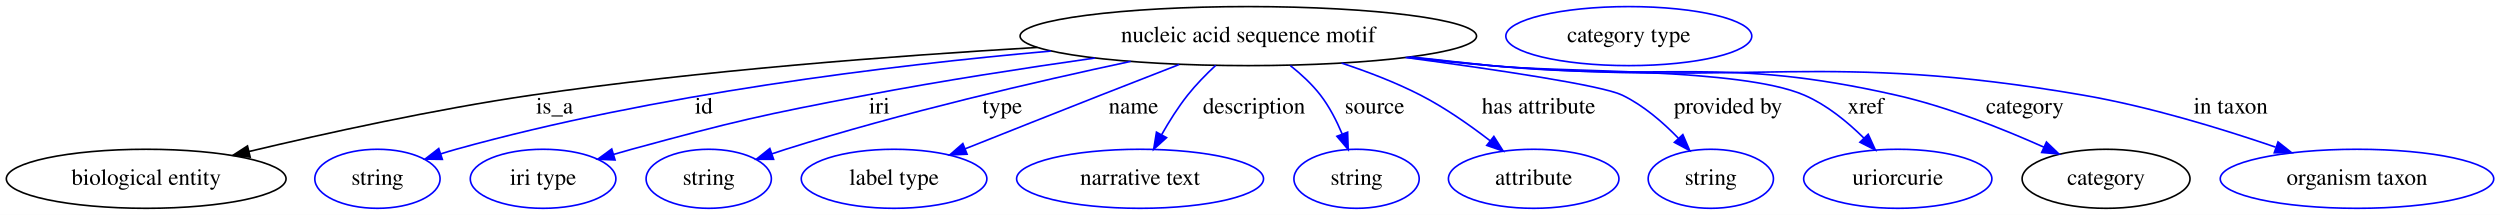
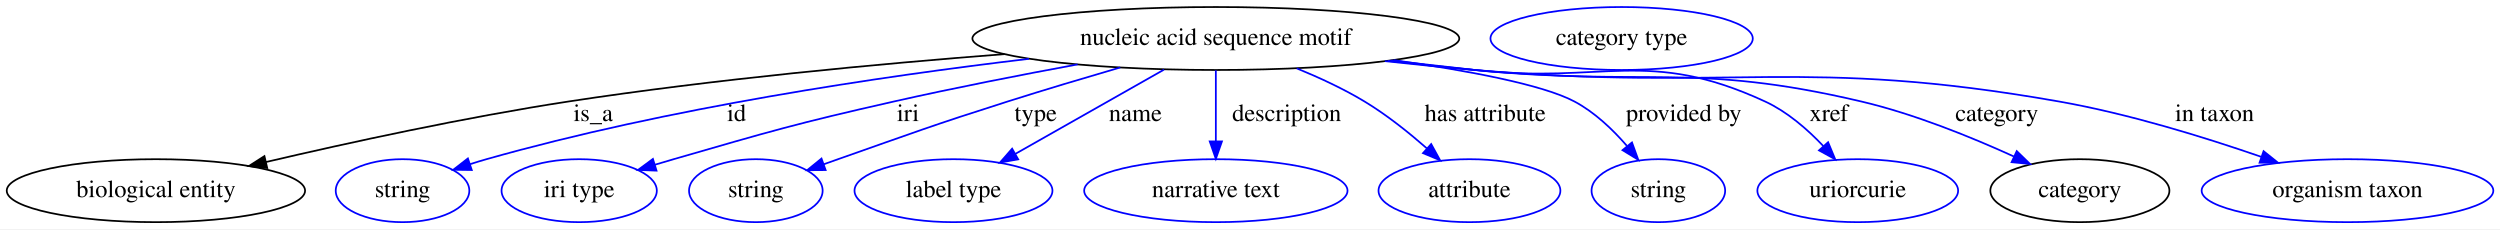
- <svg xmlns="http://www.w3.org/2000/svg" width="1524pt" height="131pt" viewBox="0.00 0.00 1524.34 131.00">
+ <svg xmlns="http://www.w3.org/2000/svg" width="1429pt" height="131pt" viewBox="0.00 0.00 1429.34 131.00">
  <g id="graph0" class="graph" transform="scale(1 1) rotate(0) translate(4 127)">
-     <polygon fill="white" stroke="transparent" points="-4,4 -4,-127 1520.34,-127 1520.34,4 -4,4" />
+     <polygon fill="white" stroke="transparent" points="-4,4 -4,-127 1425.34,-127 1425.34,4 -4,4" />
    <g id="node1" class="node">
-       <ellipse fill="none" stroke="black" cx="757.14" cy="-105" rx="139.18" ry="18" />
-       <text text-anchor="middle" x="757.14" y="-101.3" font-family="Times,serif" font-size="14.00">nucleic acid sequence motif</text>
+       <ellipse fill="none" stroke="black" cx="691.14" cy="-105" rx="139.18" ry="18" />
+       <text text-anchor="middle" x="691.14" y="-101.3" font-family="Times,serif" font-size="14.00">nucleic acid sequence motif</text>
    </g>
    <g id="node2" class="node">
      <ellipse fill="none" stroke="black" cx="85.14" cy="-18" rx="85.29" ry="18" />
      <text text-anchor="middle" x="85.14" y="-14.3" font-family="Times,serif" font-size="14.00">biological entity</text>
    </g>
    <g id="edge1" class="edge">
-       <path fill="none" stroke="black" d="M628.54,-98.09C541.22,-93.01 423.32,-84.04 320.14,-69 261.18,-60.4 194.86,-45.83 147.74,-34.63" />
-       <polygon fill="black" stroke="black" points="148.53,-31.22 137.99,-32.3 146.9,-38.03 148.53,-31.22" />
-       <text text-anchor="middle" x="334.14" y="-57.8" font-family="Times,serif" font-size="14.00">is_a</text>
+       <path fill="none" stroke="black" d="M570.32,-96.08C497.82,-90.46 403.9,-81.64 321.14,-69 262,-59.97 195.39,-45.45 148.05,-34.38" />
+       <polygon fill="black" stroke="black" points="148.78,-30.96 138.25,-32.07 147.18,-37.77 148.78,-30.96" />
+       <text text-anchor="middle" x="335.14" y="-57.8" font-family="Times,serif" font-size="14.00">is_a</text>
    </g>
    <g id="node3" class="node">
      <ellipse fill="none" stroke="blue" cx="226.14" cy="-18" rx="38.19" ry="18" />
      <text text-anchor="middle" x="226.14" y="-14.3" font-family="Times,serif" font-size="14.00">string</text>
    </g>
    <g id="edge2" class="edge">
-       <path fill="none" stroke="blue" d="M636.75,-95.88C537.93,-87.12 395.09,-69.64 274.14,-36 271.03,-35.14 267.84,-34.17 264.64,-33.15" />
-       <polygon fill="blue" stroke="blue" points="265.72,-29.83 255.13,-29.99 263.51,-36.47 265.72,-29.83" />
-       <text text-anchor="middle" x="425.14" y="-57.8" font-family="Times,serif" font-size="14.00">id</text>
+       <path fill="none" stroke="blue" d="M584.28,-93.38C499.16,-83.3 377.54,-65.26 274.14,-36 271.04,-35.12 267.84,-34.15 264.65,-33.12" />
+       <polygon fill="blue" stroke="blue" points="265.73,-29.8 255.14,-29.95 263.51,-36.44 265.73,-29.8" />
+       <text text-anchor="middle" x="417.14" y="-57.8" font-family="Times,serif" font-size="14.00">id</text>
    </g>
    <g id="node4" class="node">
      <ellipse fill="none" stroke="blue" cx="327.14" cy="-18" rx="44.39" ry="18" />
      <text text-anchor="middle" x="327.14" y="-14.3" font-family="Times,serif" font-size="14.00">iri type</text>
    </g>
    <g id="edge3" class="edge">
-       <path fill="none" stroke="blue" d="M663.61,-91.64C620.94,-85.57 569.85,-77.69 524.14,-69 460.07,-56.81 444.08,-53.14 381.14,-36 377.57,-35.03 373.87,-33.97 370.17,-32.88" />
-       <polygon fill="blue" stroke="blue" points="371.02,-29.48 360.44,-29.93 368.99,-36.18 371.02,-29.48" />
-       <text text-anchor="middle" x="532.14" y="-57.8" font-family="Times,serif" font-size="14.00">iri</text>
+       <path fill="none" stroke="blue" d="M612.1,-90.19C579.5,-84.17 541.4,-76.73 507.14,-69 450.68,-56.25 436.77,-52.03 381.14,-36 377.63,-34.99 374,-33.91 370.36,-32.81" />
+       <polygon fill="blue" stroke="blue" points="371.36,-29.45 360.77,-29.86 369.3,-36.15 371.36,-29.45" />
+       <text text-anchor="middle" x="515.14" y="-57.8" font-family="Times,serif" font-size="14.00">iri</text>
    </g>
    <g id="node5" class="node">
      <ellipse fill="none" stroke="blue" cx="428.14" cy="-18" rx="38.19" ry="18" />
      <text text-anchor="middle" x="428.14" y="-14.3" font-family="Times,serif" font-size="14.00">string</text>
    </g>
    <g id="edge4" class="edge">
-       <path fill="none" stroke="blue" d="M685.41,-89.57C627.97,-77.32 545.62,-58.24 475.14,-36 472.39,-35.13 469.56,-34.2 466.71,-33.24" />
-       <polygon fill="blue" stroke="blue" points="467.69,-29.87 457.1,-29.9 465.39,-36.49 467.69,-29.87" />
-       <text text-anchor="middle" x="607.14" y="-57.8" font-family="Times,serif" font-size="14.00">type</text>
+       <path fill="none" stroke="blue" d="M636.49,-88.45C616.23,-82.54 593.08,-75.64 572.14,-69 528.73,-55.24 518.11,-51.08 475.14,-36 472.46,-35.06 469.69,-34.08 466.9,-33.08" />
+       <polygon fill="blue" stroke="blue" points="468.04,-29.78 457.45,-29.7 465.68,-36.37 468.04,-29.78" />
+       <text text-anchor="middle" x="588.14" y="-57.8" font-family="Times,serif" font-size="14.00">type</text>
    </g>
    <g id="node6" class="node">
      <ellipse fill="none" stroke="blue" cx="541.14" cy="-18" rx="56.59" ry="18" />
      <text text-anchor="middle" x="541.14" y="-14.3" font-family="Times,serif" font-size="14.00">label type</text>
    </g>
    <g id="edge5" class="edge">
-       <path fill="none" stroke="blue" d="M715,-87.68C699.89,-81.81 682.75,-75.13 667.14,-69 639.59,-58.17 608.69,-45.91 584.38,-36.24" />
-       <polygon fill="blue" stroke="blue" points="585.66,-32.99 575.08,-32.54 583.07,-39.49 585.66,-32.99" />
-       <text text-anchor="middle" x="687.14" y="-57.8" font-family="Times,serif" font-size="14.00">name</text>
+       <path fill="none" stroke="blue" d="M661.51,-87.21C637.07,-73.36 602.33,-53.67 576.45,-39.01" />
+       <polygon fill="blue" stroke="blue" points="578.13,-35.93 567.7,-34.05 574.67,-42.02 578.13,-35.93" />
+       <text text-anchor="middle" x="645.14" y="-57.8" font-family="Times,serif" font-size="14.00">name</text>
    </g>
    <g id="node7" class="node">
      <ellipse fill="none" stroke="blue" cx="691.14" cy="-18" rx="75.29" ry="18" />
      <text text-anchor="middle" x="691.14" y="-14.3" font-family="Times,serif" font-size="14.00">narrative text</text>
    </g>
    <g id="edge6" class="edge">
-       <path fill="none" stroke="blue" d="M737.26,-87.17C731.39,-81.69 725.19,-75.38 720.14,-69 714.32,-61.65 708.89,-53 704.33,-44.98" />
-       <polygon fill="blue" stroke="blue" points="707.28,-43.08 699.42,-35.98 701.14,-46.43 707.28,-43.08" />
-       <text text-anchor="middle" x="760.64" y="-57.8" font-family="Times,serif" font-size="14.00">description</text>
+       <path fill="none" stroke="blue" d="M691.14,-86.8C691.14,-75.16 691.14,-59.55 691.14,-46.24" />
+       <polygon fill="blue" stroke="blue" points="694.64,-46.18 691.14,-36.18 687.64,-46.18 694.64,-46.18" />
+       <text text-anchor="middle" x="731.64" y="-57.8" font-family="Times,serif" font-size="14.00">description</text>
    </g>
    <g id="node8" class="node">
-       <ellipse fill="none" stroke="blue" cx="823.14" cy="-18" rx="38.19" ry="18" />
-       <text text-anchor="middle" x="823.14" y="-14.3" font-family="Times,serif" font-size="14.00">string</text>
+       <ellipse fill="none" stroke="blue" cx="836.14" cy="-18" rx="51.99" ry="18" />
+       <text text-anchor="middle" x="836.14" y="-14.3" font-family="Times,serif" font-size="14.00">attribute</text>
    </g>
    <g id="edge7" class="edge">
-       <path fill="none" stroke="blue" d="M782.8,-86.99C789.37,-81.78 796.02,-75.65 801.14,-69 806.58,-61.95 810.98,-53.35 814.38,-45.28" />
-       <polygon fill="blue" stroke="blue" points="817.69,-46.44 818.04,-35.85 811.16,-43.91 817.69,-46.44" />
-       <text text-anchor="middle" x="834.14" y="-57.8" font-family="Times,serif" font-size="14.00">source</text>
+       <path fill="none" stroke="blue" d="M737.38,-87.93C750.31,-82.65 764.12,-76.25 776.14,-69 788.73,-61.41 801.41,-51.29 811.85,-42.13" />
+       <polygon fill="blue" stroke="blue" points="814.26,-44.67 819.36,-35.38 809.58,-39.46 814.26,-44.67" />
+       <text text-anchor="middle" x="845.14" y="-57.8" font-family="Times,serif" font-size="14.00">has attribute</text>
    </g>
    <g id="node9" class="node">
-       <ellipse fill="none" stroke="blue" cx="931.14" cy="-18" rx="51.99" ry="18" />
-       <text text-anchor="middle" x="931.14" y="-14.3" font-family="Times,serif" font-size="14.00">attribute</text>
+       <ellipse fill="none" stroke="blue" cx="944.14" cy="-18" rx="38.19" ry="18" />
+       <text text-anchor="middle" x="944.14" y="-14.3" font-family="Times,serif" font-size="14.00">string</text>
    </g>
    <g id="edge8" class="edge">
-       <path fill="none" stroke="blue" d="M814.02,-88.54C829.99,-83.27 847.1,-76.72 862.14,-69 877,-61.37 892.18,-50.74 904.51,-41.24" />
-       <polygon fill="blue" stroke="blue" points="906.86,-43.84 912.54,-34.9 902.52,-38.35 906.86,-43.84" />
-       <text text-anchor="middle" x="934.14" y="-57.8" font-family="Times,serif" font-size="14.00">has attribute</text>
+       <path fill="none" stroke="blue" d="M792.79,-92.65C834.76,-86.74 877.84,-78.7 896.14,-69 907.65,-62.9 918.02,-53.01 926.14,-43.64" />
+       <polygon fill="blue" stroke="blue" points="929.06,-45.59 932.68,-35.63 923.64,-41.16 929.06,-45.59" />
+       <text text-anchor="middle" x="958.64" y="-57.8" font-family="Times,serif" font-size="14.00">provided by</text>
    </g>
    <g id="node10" class="node">
-       <ellipse fill="none" stroke="blue" cx="1039.14" cy="-18" rx="38.19" ry="18" />
-       <text text-anchor="middle" x="1039.14" y="-14.3" font-family="Times,serif" font-size="14.00">string</text>
+       <ellipse fill="none" stroke="blue" cx="1058.14" cy="-18" rx="57.39" ry="18" />
+       <text text-anchor="middle" x="1058.14" y="-14.3" font-family="Times,serif" font-size="14.00">uriorcurie</text>
    </g>
    <g id="edge9" class="edge">
-       <path fill="none" stroke="blue" d="M853.01,-91.96C909.77,-84.36 972.92,-74.9 985.14,-69 998.04,-62.78 1009.99,-52.42 1019.35,-42.75" />
-       <polygon fill="blue" stroke="blue" points="1022.08,-44.95 1026.28,-35.22 1016.93,-40.21 1022.08,-44.95" />
-       <text text-anchor="middle" x="1049.64" y="-57.8" font-family="Times,serif" font-size="14.00">provided by</text>
+       <path fill="none" stroke="blue" d="M791.04,-92.44C807.13,-90.6 823.59,-88.74 839.14,-87 912.89,-78.77 937.75,-100.08 1005.14,-69 1017.83,-63.15 1029.44,-53.04 1038.53,-43.43" />
+       <polygon fill="blue" stroke="blue" points="1041.19,-45.71 1045.26,-35.93 1035.98,-41.03 1041.19,-45.71" />
+       <text text-anchor="middle" x="1041.64" y="-57.8" font-family="Times,serif" font-size="14.00">xref</text>
    </g>
    <g id="node11" class="node">
-       <ellipse fill="none" stroke="blue" cx="1153.14" cy="-18" rx="57.39" ry="18" />
-       <text text-anchor="middle" x="1153.14" y="-14.3" font-family="Times,serif" font-size="14.00">uriorcurie</text>
+       <ellipse fill="none" stroke="black" cx="1185.14" cy="-18" rx="51.19" ry="18" />
+       <text text-anchor="middle" x="1185.14" y="-14.3" font-family="Times,serif" font-size="14.00">category</text>
    </g>
    <g id="edge10" class="edge">
-       <path fill="none" stroke="blue" d="M856.23,-92.34C872.56,-90.49 889.32,-88.65 905.14,-87 947.54,-82.57 1056.99,-85.88 1096.14,-69 1109.82,-63.1 1122.54,-52.65 1132.48,-42.82" />
-       <polygon fill="blue" stroke="blue" points="1135.1,-45.15 1139.51,-35.51 1130.06,-40.29 1135.1,-45.15" />
-       <text text-anchor="middle" x="1133.64" y="-57.8" font-family="Times,serif" font-size="14.00">xref</text>
+       <path fill="none" stroke="blue" d="M789.41,-92.25C806,-90.4 823.06,-88.58 839.14,-87 937.22,-77.38 964.21,-91.55 1060.14,-69 1090.47,-61.87 1123.11,-48.61 1147.43,-37.53" />
+       <polygon fill="blue" stroke="blue" points="1149.05,-40.64 1156.65,-33.26 1146.1,-34.29 1149.05,-40.64" />
+       <text text-anchor="middle" x="1137.64" y="-57.8" font-family="Times,serif" font-size="14.00">category</text>
+     </g>
+     <g id="node13" class="node">
+       <ellipse fill="none" stroke="blue" cx="1338.14" cy="-18" rx="83.39" ry="18" />
+       <text text-anchor="middle" x="1338.14" y="-14.3" font-family="Times,serif" font-size="14.00">organism taxon</text>
+     </g>
+     <g id="edge11" class="edge">
+       <path fill="none" stroke="blue" d="M787.79,-92.05C804.88,-90.18 822.52,-88.4 839.14,-87 987.28,-74.51 1026.73,-94.74 1173.14,-69 1212.82,-62.02 1256.38,-48.57 1288.77,-37.37" />
+       <polygon fill="blue" stroke="blue" points="1290.17,-40.59 1298.45,-33.97 1287.86,-33.98 1290.17,-40.59" />
+       <text text-anchor="middle" x="1262.14" y="-57.8" font-family="Times,serif" font-size="14.00">in taxon</text>
    </g>
    <g id="node12" class="node">
-       <ellipse fill="none" stroke="black" cx="1280.14" cy="-18" rx="51.19" ry="18" />
-       <text text-anchor="middle" x="1280.14" y="-14.3" font-family="Times,serif" font-size="14.00">category</text>
-     </g>
-     <g id="edge11" class="edge">
-       <path fill="none" stroke="blue" d="M855,-92.18C871.72,-90.32 888.92,-88.52 905.14,-87 1014.73,-76.72 1044.79,-93.3 1152.14,-69 1183.5,-61.9 1217.32,-48.42 1242.32,-37.24" />
-       <polygon fill="blue" stroke="blue" points="1243.79,-40.42 1251.44,-33.09 1240.89,-34.05 1243.79,-40.42" />
-       <text text-anchor="middle" x="1230.64" y="-57.8" font-family="Times,serif" font-size="14.00">category</text>
-     </g>
-     <g id="node14" class="node">
-       <ellipse fill="none" stroke="blue" cx="1433.14" cy="-18" rx="83.39" ry="18" />
-       <text text-anchor="middle" x="1433.14" y="-14.3" font-family="Times,serif" font-size="14.00">organism taxon</text>
-     </g>
-     <g id="edge12" class="edge">
-       <path fill="none" stroke="blue" d="M853.78,-91.99C870.87,-90.13 888.52,-88.37 905.14,-87 1065.25,-73.83 1107.82,-96.24 1266.14,-69 1306.42,-62.07 1350.67,-48.54 1383.49,-37.3" />
-       <polygon fill="blue" stroke="blue" points="1385,-40.48 1393.3,-33.9 1382.7,-33.87 1385,-40.48" />
-       <text text-anchor="middle" x="1356.14" y="-57.8" font-family="Times,serif" font-size="14.00">in taxon</text>
-     </g>
-     <g id="node13" class="node">
-       <ellipse fill="none" stroke="blue" cx="989.14" cy="-105" rx="74.99" ry="18" />
-       <text text-anchor="middle" x="989.14" y="-101.3" font-family="Times,serif" font-size="14.00">category type</text>
+       <ellipse fill="none" stroke="blue" cx="923.14" cy="-105" rx="74.99" ry="18" />
+       <text text-anchor="middle" x="923.14" y="-101.3" font-family="Times,serif" font-size="14.00">category type</text>
    </g>
  </g>
</svg>
